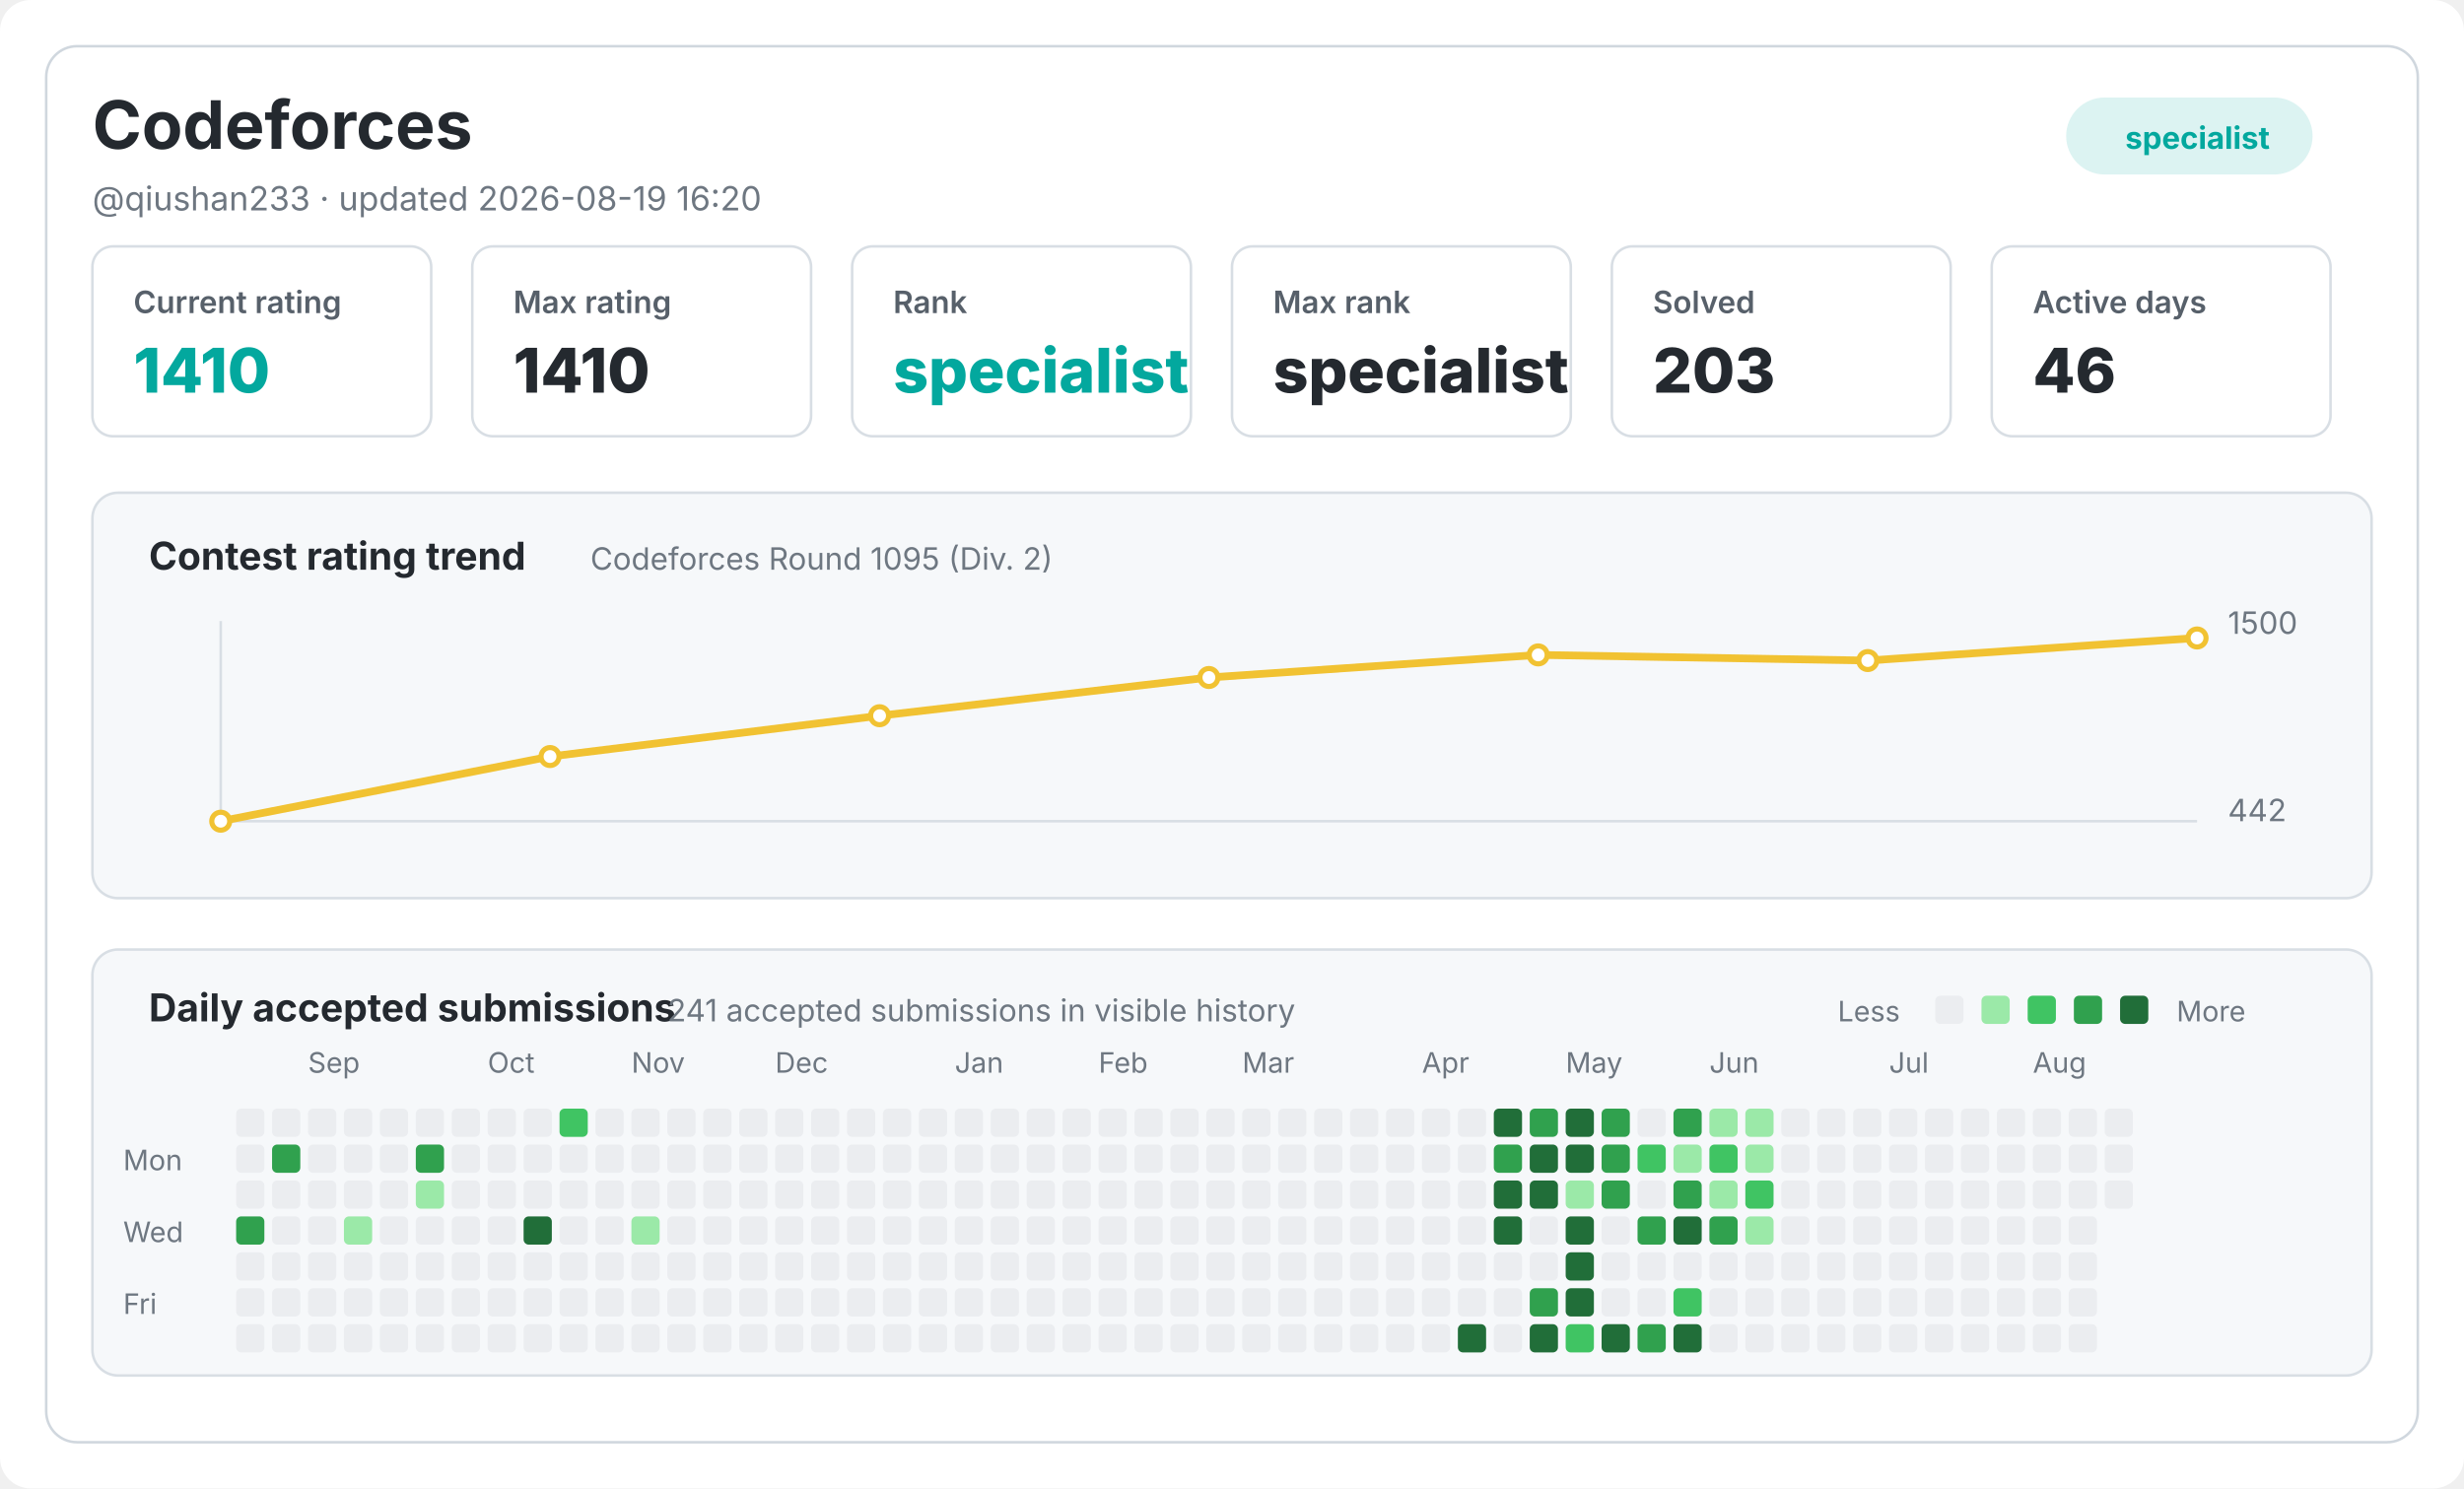
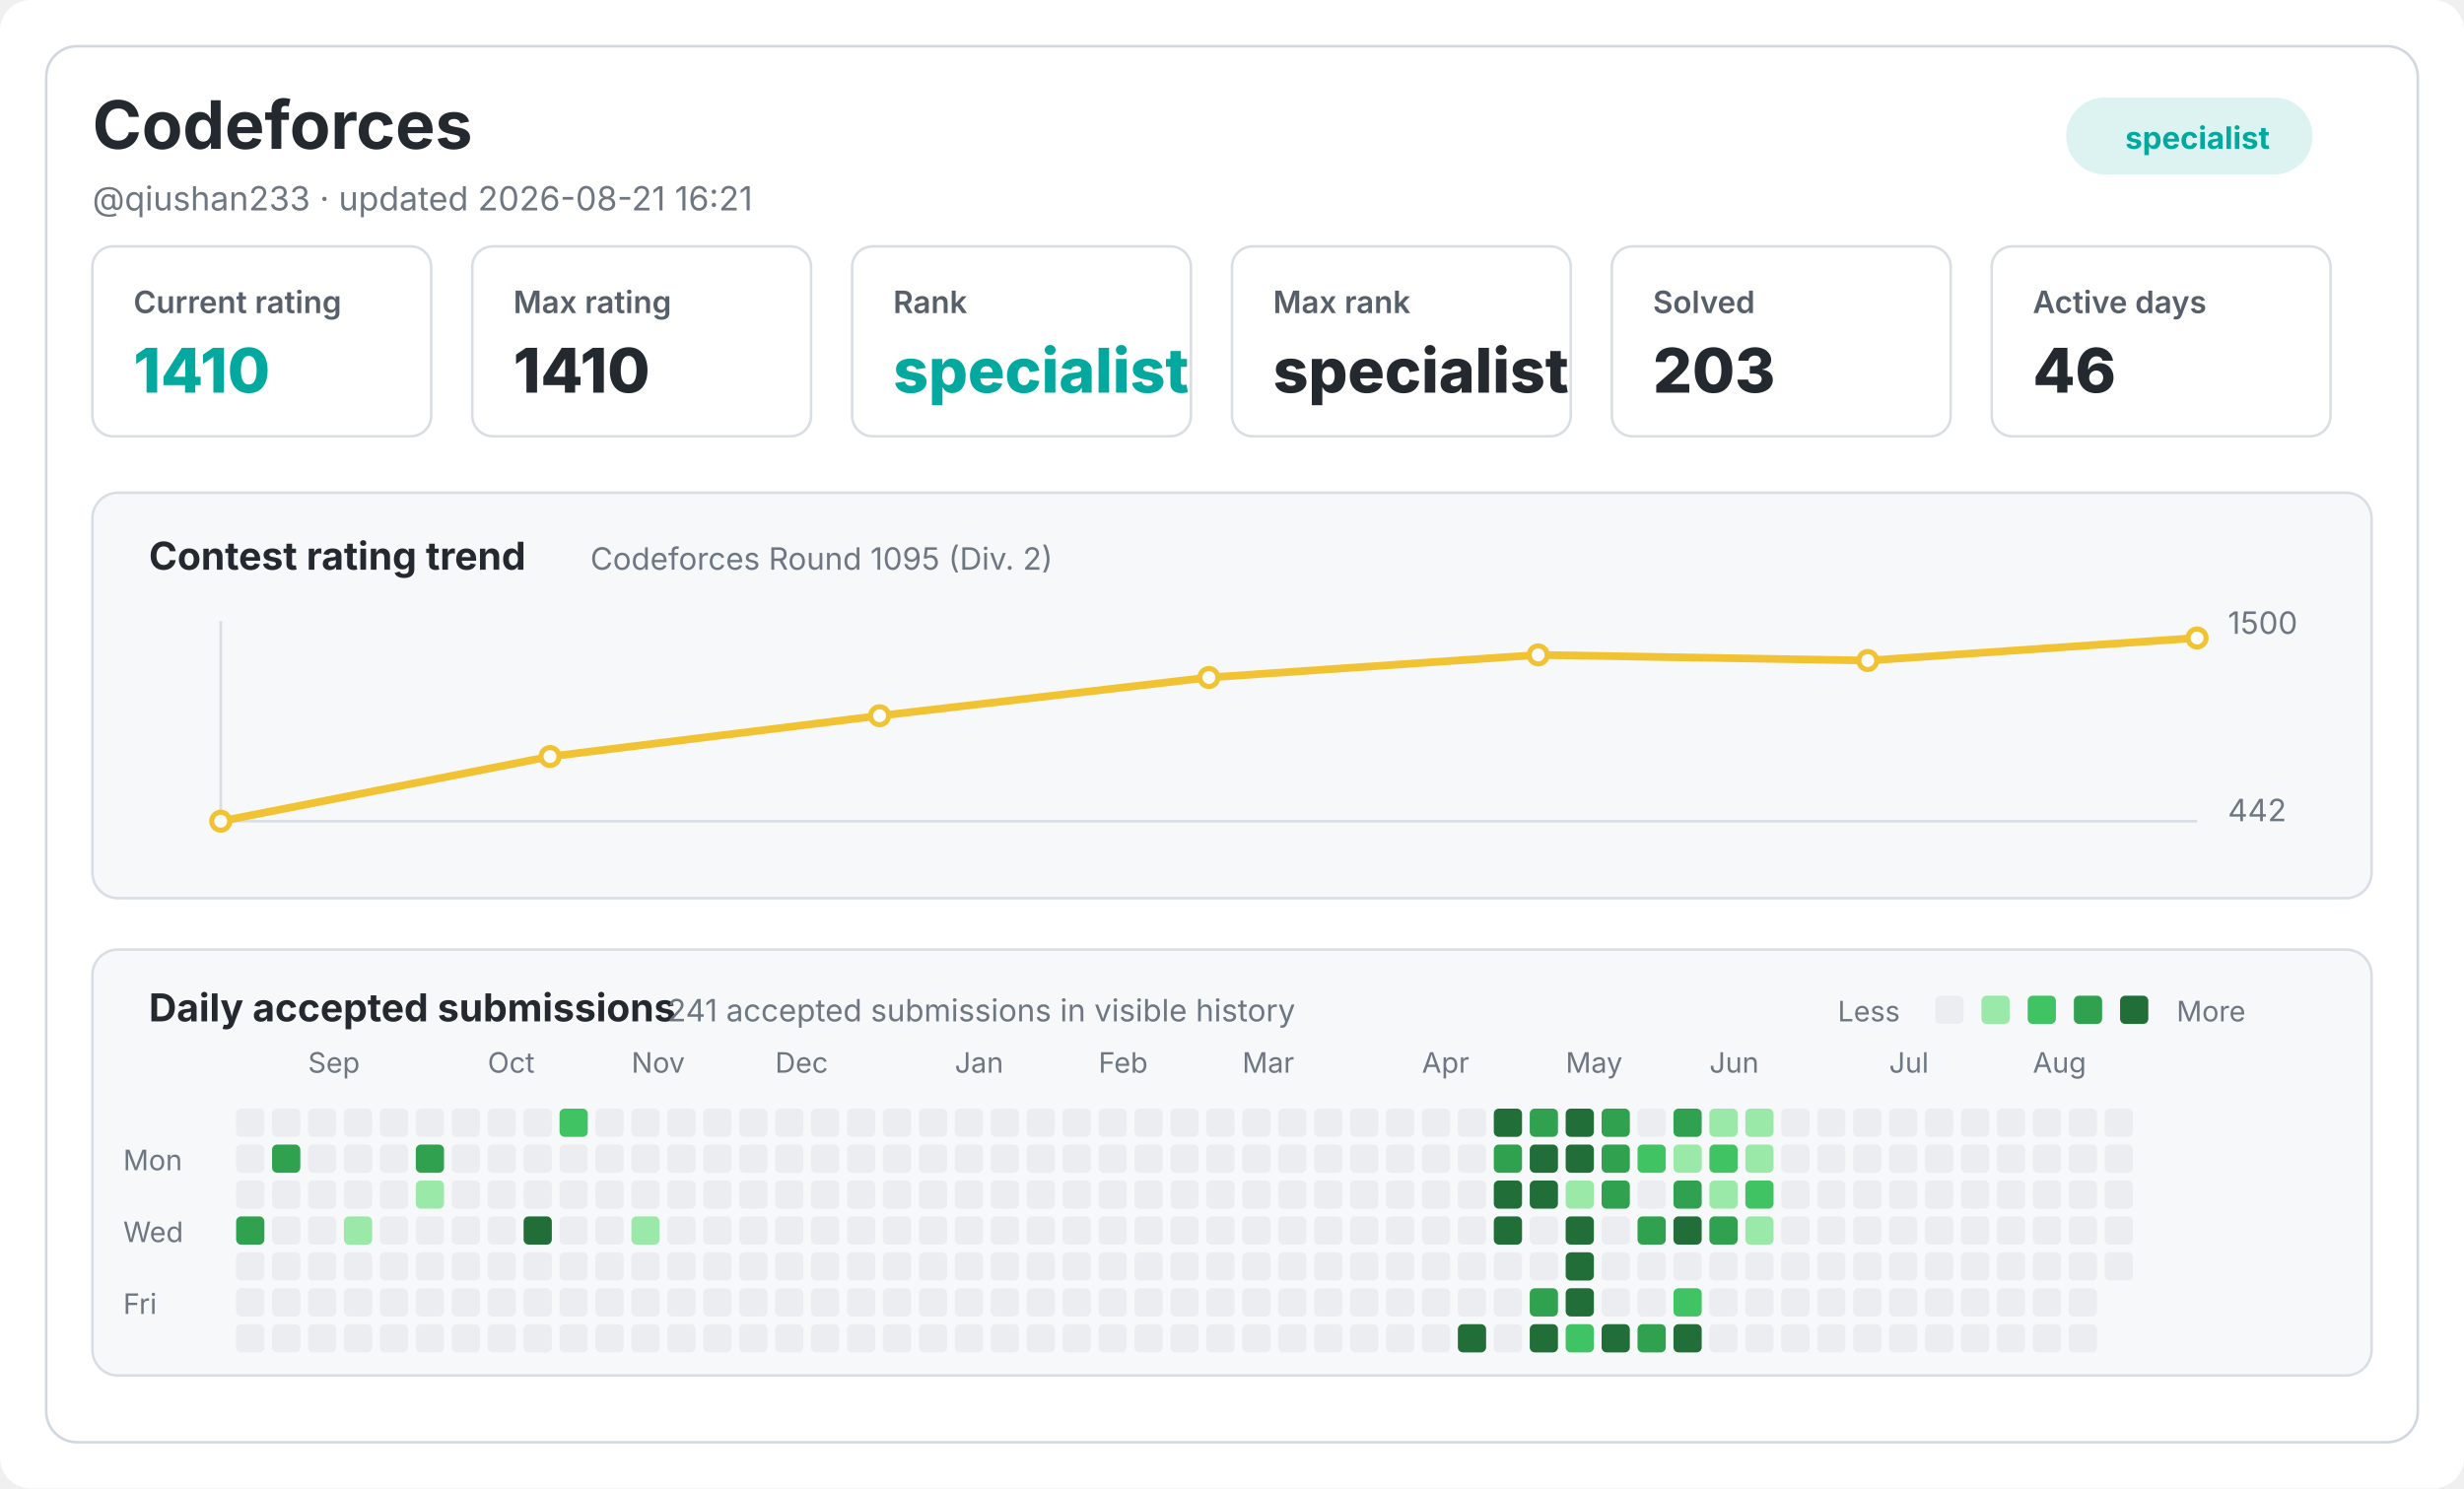
<svg xmlns="http://www.w3.org/2000/svg" width="960" height="580" viewBox="0 0 960 580" role="img" aria-label="Codeforces statistics for qiushan233">
  <style>
  .bg { fill: #ffffff; }
  .shell { fill: #ffffff; stroke: #d0d7de; }
  .soft { fill: #f6f8fa; stroke: #d8dee4; }
  .metric-card { fill: #ffffff; stroke: #d8dee4; }
  .title { font: 700 26px -apple-system,BlinkMacSystemFont,"Segoe UI",sans-serif; fill: #24292f; }
  .subtitle { font: 13px -apple-system,BlinkMacSystemFont,"Segoe UI",sans-serif; fill: #6e7781; }
  .section-title { font: 700 15px -apple-system,BlinkMacSystemFont,"Segoe UI",sans-serif; fill: #24292f; }
  .metric-label { font: 600 12px -apple-system,BlinkMacSystemFont,"Segoe UI",sans-serif; fill: #57606a; }
  .metric-value { font: 800 24px -apple-system,BlinkMacSystemFont,"Segoe UI",sans-serif; fill: #24292f; }
  .muted { font: 12px -apple-system,BlinkMacSystemFont,"Segoe UI",sans-serif; fill: #6e7781; }
  .small { font-size: 11px; }
  .rank { fill: #03a89e; }
  .grid { stroke: #d8dee4; stroke-width: 1; }
  .badge-bg { fill: #03a89e; opacity: 0.14; }
  .badge-text { font: 700 12px -apple-system,BlinkMacSystemFont,"Segoe UI",sans-serif; fill: #03a89e; }
  .heat-cell { cursor: default; transition: stroke 0.12s ease, stroke-width 0.12s ease; }
  .heat-cell:hover { stroke: #0969da; stroke-width: 1.5; }
</style>
  <rect class="bg" width="960" height="580" rx="12" />
  <rect class="shell" x="18" y="18" width="924" height="544" rx="12" />
  <text x="36" y="58" class="title">Codeforces</text>
-   <text x="36" y="82" class="subtitle">@qiushan233 · updated 2026-08-19 16:20</text>
+   <text x="36" y="82" class="subtitle">@qiushan233 · updated 2026-08-21 16:21</text>
  <rect x="805" y="38" width="96" height="30" rx="15" class="badge-bg" />
  <text x="828" y="58" class="badge-text">specialist</text>
  <rect x="36" y="96" width="132" height="74" rx="8" class="metric-card" />
  <text x="52" y="122" class="metric-label">Current rating</text>
  <text x="52" y="153" class="metric-value rank">1410</text>
  <rect x="184" y="96" width="132" height="74" rx="8" class="metric-card" />
  <text x="200" y="122" class="metric-label">Max rating</text>
  <text x="200" y="153" class="metric-value">1410</text>
  <rect x="332" y="96" width="132" height="74" rx="8" class="metric-card" />
  <text x="348" y="122" class="metric-label">Rank</text>
  <text x="348" y="153" class="metric-value rank">specialist</text>
  <rect x="480" y="96" width="132" height="74" rx="8" class="metric-card" />
  <text x="496" y="122" class="metric-label">Max rank</text>
  <text x="496" y="153" class="metric-value">specialist</text>
  <rect x="628" y="96" width="132" height="74" rx="8" class="metric-card" />
  <text x="644" y="122" class="metric-label">Solved</text>
  <text x="644" y="153" class="metric-value">203</text>
  <rect x="776" y="96" width="132" height="74" rx="8" class="metric-card" />
  <text x="792" y="122" class="metric-label">Active days</text>
  <text x="792" y="153" class="metric-value">46</text>
  <rect class="soft" x="36" y="192" width="888" height="158" rx="10" />
  <text x="58" y="222" class="section-title">Contest rating trend</text>
  <text x="230" y="222" class="muted">Codeforces Round 1095 (Div. 2)</text>
  <line x1="86" y1="320" x2="856" y2="320" class="grid" />
  <line x1="86" y1="242" x2="86" y2="320" class="grid" />
  <text x="868" y="247" class="muted">1500</text>
  <text x="868" y="320" class="muted">442</text>
  <polyline points="86.0,320.0 214.3,294.8 342.7,278.9 471.0,264.0 599.3,255.2 727.7,257.4 856.0,248.6" fill="none" stroke="#f1c232" stroke-width="3" stroke-linecap="round" stroke-linejoin="round" />
  <circle cx="86.0" cy="320.0" r="3.5" fill="#fff" stroke="#f1c232" stroke-width="2" />
  <circle cx="214.3" cy="294.8" r="3.5" fill="#fff" stroke="#f1c232" stroke-width="2" />
  <circle cx="342.7" cy="278.9" r="3.5" fill="#fff" stroke="#f1c232" stroke-width="2" />
  <circle cx="471.0" cy="264.0" r="3.5" fill="#fff" stroke="#f1c232" stroke-width="2" />
  <circle cx="599.3" cy="255.2" r="3.5" fill="#fff" stroke="#f1c232" stroke-width="2" />
  <circle cx="727.7" cy="257.4" r="3.5" fill="#fff" stroke="#f1c232" stroke-width="2" />
  <circle cx="856.0" cy="248.6" r="3.5" fill="#fff" stroke="#f1c232" stroke-width="2" />
  <rect class="soft" x="36" y="370" width="888" height="166" rx="10" />
  <text x="58" y="398" class="section-title">Daily accepted submissions</text>
  <text x="260" y="398" class="muted">241 accepted submissions in visible history</text>
  <text x="120" y="418" class="muted small">Sep</text>
  <text x="190" y="418" class="muted small">Oct</text>
  <text x="246" y="418" class="muted small">Nov</text>
  <text x="302" y="418" class="muted small">Dec</text>
  <text x="372" y="418" class="muted small">Jan</text>
  <text x="428" y="418" class="muted small">Feb</text>
  <text x="484" y="418" class="muted small">Mar</text>
  <text x="554" y="418" class="muted small">Apr</text>
  <text x="610" y="418" class="muted small">May</text>
  <text x="666" y="418" class="muted small">Jun</text>
  <text x="736" y="418" class="muted small">Jul</text>
  <text x="792" y="418" class="muted small">Aug</text>
  <text x="48" y="456" class="muted small">Mon</text>
  <text x="48" y="484" class="muted small">Wed</text>
  <text x="48" y="512" class="muted small">Fri</text>
  <rect class="heat-cell" x="92" y="432" width="11" height="11" rx="2" fill="#ebedf0" />
  <rect class="heat-cell" x="92" y="446" width="11" height="11" rx="2" fill="#ebedf0" />
  <rect class="heat-cell" x="92" y="460" width="11" height="11" rx="2" fill="#ebedf0" />
  <rect class="heat-cell" x="92" y="474" width="11" height="11" rx="2" fill="#30a14e" />
  <rect class="heat-cell" x="92" y="488" width="11" height="11" rx="2" fill="#ebedf0" />
  <rect class="heat-cell" x="92" y="502" width="11" height="11" rx="2" fill="#ebedf0" />
  <rect class="heat-cell" x="92" y="516" width="11" height="11" rx="2" fill="#ebedf0" />
  <rect class="heat-cell" x="106" y="432" width="11" height="11" rx="2" fill="#ebedf0" />
  <rect class="heat-cell" x="106" y="446" width="11" height="11" rx="2" fill="#30a14e" />
  <rect class="heat-cell" x="106" y="460" width="11" height="11" rx="2" fill="#ebedf0" />
  <rect class="heat-cell" x="106" y="474" width="11" height="11" rx="2" fill="#ebedf0" />
  <rect class="heat-cell" x="106" y="488" width="11" height="11" rx="2" fill="#ebedf0" />
  <rect class="heat-cell" x="106" y="502" width="11" height="11" rx="2" fill="#ebedf0" />
  <rect class="heat-cell" x="106" y="516" width="11" height="11" rx="2" fill="#ebedf0" />
  <rect class="heat-cell" x="120" y="432" width="11" height="11" rx="2" fill="#ebedf0" />
  <rect class="heat-cell" x="120" y="446" width="11" height="11" rx="2" fill="#ebedf0" />
  <rect class="heat-cell" x="120" y="460" width="11" height="11" rx="2" fill="#ebedf0" />
  <rect class="heat-cell" x="120" y="474" width="11" height="11" rx="2" fill="#ebedf0" />
  <rect class="heat-cell" x="120" y="488" width="11" height="11" rx="2" fill="#ebedf0" />
  <rect class="heat-cell" x="120" y="502" width="11" height="11" rx="2" fill="#ebedf0" />
  <rect class="heat-cell" x="120" y="516" width="11" height="11" rx="2" fill="#ebedf0" />
  <rect class="heat-cell" x="134" y="432" width="11" height="11" rx="2" fill="#ebedf0" />
  <rect class="heat-cell" x="134" y="446" width="11" height="11" rx="2" fill="#ebedf0" />
  <rect class="heat-cell" x="134" y="460" width="11" height="11" rx="2" fill="#ebedf0" />
  <rect class="heat-cell" x="134" y="474" width="11" height="11" rx="2" fill="#9be9a8" />
  <rect class="heat-cell" x="134" y="488" width="11" height="11" rx="2" fill="#ebedf0" />
  <rect class="heat-cell" x="134" y="502" width="11" height="11" rx="2" fill="#ebedf0" />
  <rect class="heat-cell" x="134" y="516" width="11" height="11" rx="2" fill="#ebedf0" />
  <rect class="heat-cell" x="148" y="432" width="11" height="11" rx="2" fill="#ebedf0" />
  <rect class="heat-cell" x="148" y="446" width="11" height="11" rx="2" fill="#ebedf0" />
  <rect class="heat-cell" x="148" y="460" width="11" height="11" rx="2" fill="#ebedf0" />
  <rect class="heat-cell" x="148" y="474" width="11" height="11" rx="2" fill="#ebedf0" />
  <rect class="heat-cell" x="148" y="488" width="11" height="11" rx="2" fill="#ebedf0" />
  <rect class="heat-cell" x="148" y="502" width="11" height="11" rx="2" fill="#ebedf0" />
  <rect class="heat-cell" x="148" y="516" width="11" height="11" rx="2" fill="#ebedf0" />
  <rect class="heat-cell" x="162" y="432" width="11" height="11" rx="2" fill="#ebedf0" />
  <rect class="heat-cell" x="162" y="446" width="11" height="11" rx="2" fill="#30a14e" />
  <rect class="heat-cell" x="162" y="460" width="11" height="11" rx="2" fill="#9be9a8" />
  <rect class="heat-cell" x="162" y="474" width="11" height="11" rx="2" fill="#ebedf0" />
  <rect class="heat-cell" x="162" y="488" width="11" height="11" rx="2" fill="#ebedf0" />
  <rect class="heat-cell" x="162" y="502" width="11" height="11" rx="2" fill="#ebedf0" />
  <rect class="heat-cell" x="162" y="516" width="11" height="11" rx="2" fill="#ebedf0" />
  <rect class="heat-cell" x="176" y="432" width="11" height="11" rx="2" fill="#ebedf0" />
  <rect class="heat-cell" x="176" y="446" width="11" height="11" rx="2" fill="#ebedf0" />
  <rect class="heat-cell" x="176" y="460" width="11" height="11" rx="2" fill="#ebedf0" />
  <rect class="heat-cell" x="176" y="474" width="11" height="11" rx="2" fill="#ebedf0" />
  <rect class="heat-cell" x="176" y="488" width="11" height="11" rx="2" fill="#ebedf0" />
  <rect class="heat-cell" x="176" y="502" width="11" height="11" rx="2" fill="#ebedf0" />
  <rect class="heat-cell" x="176" y="516" width="11" height="11" rx="2" fill="#ebedf0" />
  <rect class="heat-cell" x="190" y="432" width="11" height="11" rx="2" fill="#ebedf0" />
  <rect class="heat-cell" x="190" y="446" width="11" height="11" rx="2" fill="#ebedf0" />
  <rect class="heat-cell" x="190" y="460" width="11" height="11" rx="2" fill="#ebedf0" />
  <rect class="heat-cell" x="190" y="474" width="11" height="11" rx="2" fill="#ebedf0" />
  <rect class="heat-cell" x="190" y="488" width="11" height="11" rx="2" fill="#ebedf0" />
  <rect class="heat-cell" x="190" y="502" width="11" height="11" rx="2" fill="#ebedf0" />
  <rect class="heat-cell" x="190" y="516" width="11" height="11" rx="2" fill="#ebedf0" />
  <rect class="heat-cell" x="204" y="432" width="11" height="11" rx="2" fill="#ebedf0" />
  <rect class="heat-cell" x="204" y="446" width="11" height="11" rx="2" fill="#ebedf0" />
  <rect class="heat-cell" x="204" y="460" width="11" height="11" rx="2" fill="#ebedf0" />
  <rect class="heat-cell" x="204" y="474" width="11" height="11" rx="2" fill="#216e39" />
  <rect class="heat-cell" x="204" y="488" width="11" height="11" rx="2" fill="#ebedf0" />
  <rect class="heat-cell" x="204" y="502" width="11" height="11" rx="2" fill="#ebedf0" />
  <rect class="heat-cell" x="204" y="516" width="11" height="11" rx="2" fill="#ebedf0" />
  <rect class="heat-cell" x="218" y="432" width="11" height="11" rx="2" fill="#40c463" />
  <rect class="heat-cell" x="218" y="446" width="11" height="11" rx="2" fill="#ebedf0" />
  <rect class="heat-cell" x="218" y="460" width="11" height="11" rx="2" fill="#ebedf0" />
  <rect class="heat-cell" x="218" y="474" width="11" height="11" rx="2" fill="#ebedf0" />
  <rect class="heat-cell" x="218" y="488" width="11" height="11" rx="2" fill="#ebedf0" />
  <rect class="heat-cell" x="218" y="502" width="11" height="11" rx="2" fill="#ebedf0" />
  <rect class="heat-cell" x="218" y="516" width="11" height="11" rx="2" fill="#ebedf0" />
  <rect class="heat-cell" x="232" y="432" width="11" height="11" rx="2" fill="#ebedf0" />
  <rect class="heat-cell" x="232" y="446" width="11" height="11" rx="2" fill="#ebedf0" />
  <rect class="heat-cell" x="232" y="460" width="11" height="11" rx="2" fill="#ebedf0" />
  <rect class="heat-cell" x="232" y="474" width="11" height="11" rx="2" fill="#ebedf0" />
  <rect class="heat-cell" x="232" y="488" width="11" height="11" rx="2" fill="#ebedf0" />
  <rect class="heat-cell" x="232" y="502" width="11" height="11" rx="2" fill="#ebedf0" />
  <rect class="heat-cell" x="232" y="516" width="11" height="11" rx="2" fill="#ebedf0" />
  <rect class="heat-cell" x="246" y="432" width="11" height="11" rx="2" fill="#ebedf0" />
  <rect class="heat-cell" x="246" y="446" width="11" height="11" rx="2" fill="#ebedf0" />
  <rect class="heat-cell" x="246" y="460" width="11" height="11" rx="2" fill="#ebedf0" />
  <rect class="heat-cell" x="246" y="474" width="11" height="11" rx="2" fill="#9be9a8" />
  <rect class="heat-cell" x="246" y="488" width="11" height="11" rx="2" fill="#ebedf0" />
  <rect class="heat-cell" x="246" y="502" width="11" height="11" rx="2" fill="#ebedf0" />
  <rect class="heat-cell" x="246" y="516" width="11" height="11" rx="2" fill="#ebedf0" />
  <rect class="heat-cell" x="260" y="432" width="11" height="11" rx="2" fill="#ebedf0" />
  <rect class="heat-cell" x="260" y="446" width="11" height="11" rx="2" fill="#ebedf0" />
  <rect class="heat-cell" x="260" y="460" width="11" height="11" rx="2" fill="#ebedf0" />
  <rect class="heat-cell" x="260" y="474" width="11" height="11" rx="2" fill="#ebedf0" />
  <rect class="heat-cell" x="260" y="488" width="11" height="11" rx="2" fill="#ebedf0" />
  <rect class="heat-cell" x="260" y="502" width="11" height="11" rx="2" fill="#ebedf0" />
  <rect class="heat-cell" x="260" y="516" width="11" height="11" rx="2" fill="#ebedf0" />
  <rect class="heat-cell" x="274" y="432" width="11" height="11" rx="2" fill="#ebedf0" />
  <rect class="heat-cell" x="274" y="446" width="11" height="11" rx="2" fill="#ebedf0" />
  <rect class="heat-cell" x="274" y="460" width="11" height="11" rx="2" fill="#ebedf0" />
  <rect class="heat-cell" x="274" y="474" width="11" height="11" rx="2" fill="#ebedf0" />
  <rect class="heat-cell" x="274" y="488" width="11" height="11" rx="2" fill="#ebedf0" />
  <rect class="heat-cell" x="274" y="502" width="11" height="11" rx="2" fill="#ebedf0" />
  <rect class="heat-cell" x="274" y="516" width="11" height="11" rx="2" fill="#ebedf0" />
  <rect class="heat-cell" x="288" y="432" width="11" height="11" rx="2" fill="#ebedf0" />
  <rect class="heat-cell" x="288" y="446" width="11" height="11" rx="2" fill="#ebedf0" />
  <rect class="heat-cell" x="288" y="460" width="11" height="11" rx="2" fill="#ebedf0" />
  <rect class="heat-cell" x="288" y="474" width="11" height="11" rx="2" fill="#ebedf0" />
  <rect class="heat-cell" x="288" y="488" width="11" height="11" rx="2" fill="#ebedf0" />
  <rect class="heat-cell" x="288" y="502" width="11" height="11" rx="2" fill="#ebedf0" />
  <rect class="heat-cell" x="288" y="516" width="11" height="11" rx="2" fill="#ebedf0" />
  <rect class="heat-cell" x="302" y="432" width="11" height="11" rx="2" fill="#ebedf0" />
  <rect class="heat-cell" x="302" y="446" width="11" height="11" rx="2" fill="#ebedf0" />
  <rect class="heat-cell" x="302" y="460" width="11" height="11" rx="2" fill="#ebedf0" />
  <rect class="heat-cell" x="302" y="474" width="11" height="11" rx="2" fill="#ebedf0" />
  <rect class="heat-cell" x="302" y="488" width="11" height="11" rx="2" fill="#ebedf0" />
  <rect class="heat-cell" x="302" y="502" width="11" height="11" rx="2" fill="#ebedf0" />
  <rect class="heat-cell" x="302" y="516" width="11" height="11" rx="2" fill="#ebedf0" />
  <rect class="heat-cell" x="316" y="432" width="11" height="11" rx="2" fill="#ebedf0" />
  <rect class="heat-cell" x="316" y="446" width="11" height="11" rx="2" fill="#ebedf0" />
  <rect class="heat-cell" x="316" y="460" width="11" height="11" rx="2" fill="#ebedf0" />
  <rect class="heat-cell" x="316" y="474" width="11" height="11" rx="2" fill="#ebedf0" />
  <rect class="heat-cell" x="316" y="488" width="11" height="11" rx="2" fill="#ebedf0" />
  <rect class="heat-cell" x="316" y="502" width="11" height="11" rx="2" fill="#ebedf0" />
  <rect class="heat-cell" x="316" y="516" width="11" height="11" rx="2" fill="#ebedf0" />
  <rect class="heat-cell" x="330" y="432" width="11" height="11" rx="2" fill="#ebedf0" />
  <rect class="heat-cell" x="330" y="446" width="11" height="11" rx="2" fill="#ebedf0" />
  <rect class="heat-cell" x="330" y="460" width="11" height="11" rx="2" fill="#ebedf0" />
  <rect class="heat-cell" x="330" y="474" width="11" height="11" rx="2" fill="#ebedf0" />
  <rect class="heat-cell" x="330" y="488" width="11" height="11" rx="2" fill="#ebedf0" />
  <rect class="heat-cell" x="330" y="502" width="11" height="11" rx="2" fill="#ebedf0" />
  <rect class="heat-cell" x="330" y="516" width="11" height="11" rx="2" fill="#ebedf0" />
  <rect class="heat-cell" x="344" y="432" width="11" height="11" rx="2" fill="#ebedf0" />
  <rect class="heat-cell" x="344" y="446" width="11" height="11" rx="2" fill="#ebedf0" />
  <rect class="heat-cell" x="344" y="460" width="11" height="11" rx="2" fill="#ebedf0" />
  <rect class="heat-cell" x="344" y="474" width="11" height="11" rx="2" fill="#ebedf0" />
  <rect class="heat-cell" x="344" y="488" width="11" height="11" rx="2" fill="#ebedf0" />
  <rect class="heat-cell" x="344" y="502" width="11" height="11" rx="2" fill="#ebedf0" />
  <rect class="heat-cell" x="344" y="516" width="11" height="11" rx="2" fill="#ebedf0" />
  <rect class="heat-cell" x="358" y="432" width="11" height="11" rx="2" fill="#ebedf0" />
  <rect class="heat-cell" x="358" y="446" width="11" height="11" rx="2" fill="#ebedf0" />
  <rect class="heat-cell" x="358" y="460" width="11" height="11" rx="2" fill="#ebedf0" />
  <rect class="heat-cell" x="358" y="474" width="11" height="11" rx="2" fill="#ebedf0" />
  <rect class="heat-cell" x="358" y="488" width="11" height="11" rx="2" fill="#ebedf0" />
  <rect class="heat-cell" x="358" y="502" width="11" height="11" rx="2" fill="#ebedf0" />
  <rect class="heat-cell" x="358" y="516" width="11" height="11" rx="2" fill="#ebedf0" />
  <rect class="heat-cell" x="372" y="432" width="11" height="11" rx="2" fill="#ebedf0" />
  <rect class="heat-cell" x="372" y="446" width="11" height="11" rx="2" fill="#ebedf0" />
  <rect class="heat-cell" x="372" y="460" width="11" height="11" rx="2" fill="#ebedf0" />
  <rect class="heat-cell" x="372" y="474" width="11" height="11" rx="2" fill="#ebedf0" />
  <rect class="heat-cell" x="372" y="488" width="11" height="11" rx="2" fill="#ebedf0" />
  <rect class="heat-cell" x="372" y="502" width="11" height="11" rx="2" fill="#ebedf0" />
  <rect class="heat-cell" x="372" y="516" width="11" height="11" rx="2" fill="#ebedf0" />
  <rect class="heat-cell" x="386" y="432" width="11" height="11" rx="2" fill="#ebedf0" />
  <rect class="heat-cell" x="386" y="446" width="11" height="11" rx="2" fill="#ebedf0" />
  <rect class="heat-cell" x="386" y="460" width="11" height="11" rx="2" fill="#ebedf0" />
  <rect class="heat-cell" x="386" y="474" width="11" height="11" rx="2" fill="#ebedf0" />
  <rect class="heat-cell" x="386" y="488" width="11" height="11" rx="2" fill="#ebedf0" />
  <rect class="heat-cell" x="386" y="502" width="11" height="11" rx="2" fill="#ebedf0" />
  <rect class="heat-cell" x="386" y="516" width="11" height="11" rx="2" fill="#ebedf0" />
  <rect class="heat-cell" x="400" y="432" width="11" height="11" rx="2" fill="#ebedf0" />
  <rect class="heat-cell" x="400" y="446" width="11" height="11" rx="2" fill="#ebedf0" />
  <rect class="heat-cell" x="400" y="460" width="11" height="11" rx="2" fill="#ebedf0" />
  <rect class="heat-cell" x="400" y="474" width="11" height="11" rx="2" fill="#ebedf0" />
  <rect class="heat-cell" x="400" y="488" width="11" height="11" rx="2" fill="#ebedf0" />
  <rect class="heat-cell" x="400" y="502" width="11" height="11" rx="2" fill="#ebedf0" />
  <rect class="heat-cell" x="400" y="516" width="11" height="11" rx="2" fill="#ebedf0" />
  <rect class="heat-cell" x="414" y="432" width="11" height="11" rx="2" fill="#ebedf0" />
  <rect class="heat-cell" x="414" y="446" width="11" height="11" rx="2" fill="#ebedf0" />
  <rect class="heat-cell" x="414" y="460" width="11" height="11" rx="2" fill="#ebedf0" />
  <rect class="heat-cell" x="414" y="474" width="11" height="11" rx="2" fill="#ebedf0" />
  <rect class="heat-cell" x="414" y="488" width="11" height="11" rx="2" fill="#ebedf0" />
  <rect class="heat-cell" x="414" y="502" width="11" height="11" rx="2" fill="#ebedf0" />
  <rect class="heat-cell" x="414" y="516" width="11" height="11" rx="2" fill="#ebedf0" />
  <rect class="heat-cell" x="428" y="432" width="11" height="11" rx="2" fill="#ebedf0" />
  <rect class="heat-cell" x="428" y="446" width="11" height="11" rx="2" fill="#ebedf0" />
  <rect class="heat-cell" x="428" y="460" width="11" height="11" rx="2" fill="#ebedf0" />
  <rect class="heat-cell" x="428" y="474" width="11" height="11" rx="2" fill="#ebedf0" />
  <rect class="heat-cell" x="428" y="488" width="11" height="11" rx="2" fill="#ebedf0" />
  <rect class="heat-cell" x="428" y="502" width="11" height="11" rx="2" fill="#ebedf0" />
  <rect class="heat-cell" x="428" y="516" width="11" height="11" rx="2" fill="#ebedf0" />
  <rect class="heat-cell" x="442" y="432" width="11" height="11" rx="2" fill="#ebedf0" />
  <rect class="heat-cell" x="442" y="446" width="11" height="11" rx="2" fill="#ebedf0" />
  <rect class="heat-cell" x="442" y="460" width="11" height="11" rx="2" fill="#ebedf0" />
  <rect class="heat-cell" x="442" y="474" width="11" height="11" rx="2" fill="#ebedf0" />
  <rect class="heat-cell" x="442" y="488" width="11" height="11" rx="2" fill="#ebedf0" />
  <rect class="heat-cell" x="442" y="502" width="11" height="11" rx="2" fill="#ebedf0" />
  <rect class="heat-cell" x="442" y="516" width="11" height="11" rx="2" fill="#ebedf0" />
  <rect class="heat-cell" x="456" y="432" width="11" height="11" rx="2" fill="#ebedf0" />
  <rect class="heat-cell" x="456" y="446" width="11" height="11" rx="2" fill="#ebedf0" />
  <rect class="heat-cell" x="456" y="460" width="11" height="11" rx="2" fill="#ebedf0" />
  <rect class="heat-cell" x="456" y="474" width="11" height="11" rx="2" fill="#ebedf0" />
  <rect class="heat-cell" x="456" y="488" width="11" height="11" rx="2" fill="#ebedf0" />
  <rect class="heat-cell" x="456" y="502" width="11" height="11" rx="2" fill="#ebedf0" />
  <rect class="heat-cell" x="456" y="516" width="11" height="11" rx="2" fill="#ebedf0" />
  <rect class="heat-cell" x="470" y="432" width="11" height="11" rx="2" fill="#ebedf0" />
  <rect class="heat-cell" x="470" y="446" width="11" height="11" rx="2" fill="#ebedf0" />
  <rect class="heat-cell" x="470" y="460" width="11" height="11" rx="2" fill="#ebedf0" />
  <rect class="heat-cell" x="470" y="474" width="11" height="11" rx="2" fill="#ebedf0" />
  <rect class="heat-cell" x="470" y="488" width="11" height="11" rx="2" fill="#ebedf0" />
  <rect class="heat-cell" x="470" y="502" width="11" height="11" rx="2" fill="#ebedf0" />
  <rect class="heat-cell" x="470" y="516" width="11" height="11" rx="2" fill="#ebedf0" />
  <rect class="heat-cell" x="484" y="432" width="11" height="11" rx="2" fill="#ebedf0" />
  <rect class="heat-cell" x="484" y="446" width="11" height="11" rx="2" fill="#ebedf0" />
  <rect class="heat-cell" x="484" y="460" width="11" height="11" rx="2" fill="#ebedf0" />
  <rect class="heat-cell" x="484" y="474" width="11" height="11" rx="2" fill="#ebedf0" />
  <rect class="heat-cell" x="484" y="488" width="11" height="11" rx="2" fill="#ebedf0" />
  <rect class="heat-cell" x="484" y="502" width="11" height="11" rx="2" fill="#ebedf0" />
  <rect class="heat-cell" x="484" y="516" width="11" height="11" rx="2" fill="#ebedf0" />
  <rect class="heat-cell" x="498" y="432" width="11" height="11" rx="2" fill="#ebedf0" />
  <rect class="heat-cell" x="498" y="446" width="11" height="11" rx="2" fill="#ebedf0" />
  <rect class="heat-cell" x="498" y="460" width="11" height="11" rx="2" fill="#ebedf0" />
  <rect class="heat-cell" x="498" y="474" width="11" height="11" rx="2" fill="#ebedf0" />
  <rect class="heat-cell" x="498" y="488" width="11" height="11" rx="2" fill="#ebedf0" />
  <rect class="heat-cell" x="498" y="502" width="11" height="11" rx="2" fill="#ebedf0" />
  <rect class="heat-cell" x="498" y="516" width="11" height="11" rx="2" fill="#ebedf0" />
  <rect class="heat-cell" x="512" y="432" width="11" height="11" rx="2" fill="#ebedf0" />
  <rect class="heat-cell" x="512" y="446" width="11" height="11" rx="2" fill="#ebedf0" />
  <rect class="heat-cell" x="512" y="460" width="11" height="11" rx="2" fill="#ebedf0" />
  <rect class="heat-cell" x="512" y="474" width="11" height="11" rx="2" fill="#ebedf0" />
  <rect class="heat-cell" x="512" y="488" width="11" height="11" rx="2" fill="#ebedf0" />
  <rect class="heat-cell" x="512" y="502" width="11" height="11" rx="2" fill="#ebedf0" />
  <rect class="heat-cell" x="512" y="516" width="11" height="11" rx="2" fill="#ebedf0" />
  <rect class="heat-cell" x="526" y="432" width="11" height="11" rx="2" fill="#ebedf0" />
  <rect class="heat-cell" x="526" y="446" width="11" height="11" rx="2" fill="#ebedf0" />
  <rect class="heat-cell" x="526" y="460" width="11" height="11" rx="2" fill="#ebedf0" />
  <rect class="heat-cell" x="526" y="474" width="11" height="11" rx="2" fill="#ebedf0" />
  <rect class="heat-cell" x="526" y="488" width="11" height="11" rx="2" fill="#ebedf0" />
  <rect class="heat-cell" x="526" y="502" width="11" height="11" rx="2" fill="#ebedf0" />
  <rect class="heat-cell" x="526" y="516" width="11" height="11" rx="2" fill="#ebedf0" />
  <rect class="heat-cell" x="540" y="432" width="11" height="11" rx="2" fill="#ebedf0" />
  <rect class="heat-cell" x="540" y="446" width="11" height="11" rx="2" fill="#ebedf0" />
  <rect class="heat-cell" x="540" y="460" width="11" height="11" rx="2" fill="#ebedf0" />
  <rect class="heat-cell" x="540" y="474" width="11" height="11" rx="2" fill="#ebedf0" />
  <rect class="heat-cell" x="540" y="488" width="11" height="11" rx="2" fill="#ebedf0" />
  <rect class="heat-cell" x="540" y="502" width="11" height="11" rx="2" fill="#ebedf0" />
  <rect class="heat-cell" x="540" y="516" width="11" height="11" rx="2" fill="#ebedf0" />
  <rect class="heat-cell" x="554" y="432" width="11" height="11" rx="2" fill="#ebedf0" />
  <rect class="heat-cell" x="554" y="446" width="11" height="11" rx="2" fill="#ebedf0" />
  <rect class="heat-cell" x="554" y="460" width="11" height="11" rx="2" fill="#ebedf0" />
  <rect class="heat-cell" x="554" y="474" width="11" height="11" rx="2" fill="#ebedf0" />
  <rect class="heat-cell" x="554" y="488" width="11" height="11" rx="2" fill="#ebedf0" />
  <rect class="heat-cell" x="554" y="502" width="11" height="11" rx="2" fill="#ebedf0" />
  <rect class="heat-cell" x="554" y="516" width="11" height="11" rx="2" fill="#ebedf0" />
  <rect class="heat-cell" x="568" y="432" width="11" height="11" rx="2" fill="#ebedf0" />
  <rect class="heat-cell" x="568" y="446" width="11" height="11" rx="2" fill="#ebedf0" />
  <rect class="heat-cell" x="568" y="460" width="11" height="11" rx="2" fill="#ebedf0" />
  <rect class="heat-cell" x="568" y="474" width="11" height="11" rx="2" fill="#ebedf0" />
  <rect class="heat-cell" x="568" y="488" width="11" height="11" rx="2" fill="#ebedf0" />
  <rect class="heat-cell" x="568" y="502" width="11" height="11" rx="2" fill="#ebedf0" />
  <rect class="heat-cell" x="568" y="516" width="11" height="11" rx="2" fill="#216e39" />
  <rect class="heat-cell" x="582" y="432" width="11" height="11" rx="2" fill="#216e39" />
  <rect class="heat-cell" x="582" y="446" width="11" height="11" rx="2" fill="#30a14e" />
  <rect class="heat-cell" x="582" y="460" width="11" height="11" rx="2" fill="#216e39" />
  <rect class="heat-cell" x="582" y="474" width="11" height="11" rx="2" fill="#216e39" />
  <rect class="heat-cell" x="582" y="488" width="11" height="11" rx="2" fill="#ebedf0" />
  <rect class="heat-cell" x="582" y="502" width="11" height="11" rx="2" fill="#ebedf0" />
  <rect class="heat-cell" x="582" y="516" width="11" height="11" rx="2" fill="#ebedf0" />
  <rect class="heat-cell" x="596" y="432" width="11" height="11" rx="2" fill="#30a14e" />
  <rect class="heat-cell" x="596" y="446" width="11" height="11" rx="2" fill="#216e39" />
  <rect class="heat-cell" x="596" y="460" width="11" height="11" rx="2" fill="#216e39" />
  <rect class="heat-cell" x="596" y="474" width="11" height="11" rx="2" fill="#ebedf0" />
  <rect class="heat-cell" x="596" y="488" width="11" height="11" rx="2" fill="#ebedf0" />
  <rect class="heat-cell" x="596" y="502" width="11" height="11" rx="2" fill="#30a14e" />
  <rect class="heat-cell" x="596" y="516" width="11" height="11" rx="2" fill="#216e39" />
  <rect class="heat-cell" x="610" y="432" width="11" height="11" rx="2" fill="#216e39" />
  <rect class="heat-cell" x="610" y="446" width="11" height="11" rx="2" fill="#216e39" />
  <rect class="heat-cell" x="610" y="460" width="11" height="11" rx="2" fill="#9be9a8" />
  <rect class="heat-cell" x="610" y="474" width="11" height="11" rx="2" fill="#216e39" />
  <rect class="heat-cell" x="610" y="488" width="11" height="11" rx="2" fill="#216e39" />
  <rect class="heat-cell" x="610" y="502" width="11" height="11" rx="2" fill="#216e39" />
  <rect class="heat-cell" x="610" y="516" width="11" height="11" rx="2" fill="#40c463" />
  <rect class="heat-cell" x="624" y="432" width="11" height="11" rx="2" fill="#30a14e" />
  <rect class="heat-cell" x="624" y="446" width="11" height="11" rx="2" fill="#30a14e" />
  <rect class="heat-cell" x="624" y="460" width="11" height="11" rx="2" fill="#30a14e" />
  <rect class="heat-cell" x="624" y="474" width="11" height="11" rx="2" fill="#ebedf0" />
  <rect class="heat-cell" x="624" y="488" width="11" height="11" rx="2" fill="#ebedf0" />
  <rect class="heat-cell" x="624" y="502" width="11" height="11" rx="2" fill="#ebedf0" />
  <rect class="heat-cell" x="624" y="516" width="11" height="11" rx="2" fill="#216e39" />
  <rect class="heat-cell" x="638" y="432" width="11" height="11" rx="2" fill="#ebedf0" />
  <rect class="heat-cell" x="638" y="446" width="11" height="11" rx="2" fill="#40c463" />
  <rect class="heat-cell" x="638" y="460" width="11" height="11" rx="2" fill="#ebedf0" />
  <rect class="heat-cell" x="638" y="474" width="11" height="11" rx="2" fill="#30a14e" />
  <rect class="heat-cell" x="638" y="488" width="11" height="11" rx="2" fill="#ebedf0" />
  <rect class="heat-cell" x="638" y="502" width="11" height="11" rx="2" fill="#ebedf0" />
  <rect class="heat-cell" x="638" y="516" width="11" height="11" rx="2" fill="#30a14e" />
  <rect class="heat-cell" x="652" y="432" width="11" height="11" rx="2" fill="#30a14e" />
  <rect class="heat-cell" x="652" y="446" width="11" height="11" rx="2" fill="#9be9a8" />
  <rect class="heat-cell" x="652" y="460" width="11" height="11" rx="2" fill="#30a14e" />
  <rect class="heat-cell" x="652" y="474" width="11" height="11" rx="2" fill="#216e39" />
  <rect class="heat-cell" x="652" y="488" width="11" height="11" rx="2" fill="#ebedf0" />
  <rect class="heat-cell" x="652" y="502" width="11" height="11" rx="2" fill="#40c463" />
  <rect class="heat-cell" x="652" y="516" width="11" height="11" rx="2" fill="#216e39" />
  <rect class="heat-cell" x="666" y="432" width="11" height="11" rx="2" fill="#9be9a8" />
  <rect class="heat-cell" x="666" y="446" width="11" height="11" rx="2" fill="#40c463" />
  <rect class="heat-cell" x="666" y="460" width="11" height="11" rx="2" fill="#9be9a8" />
  <rect class="heat-cell" x="666" y="474" width="11" height="11" rx="2" fill="#30a14e" />
  <rect class="heat-cell" x="666" y="488" width="11" height="11" rx="2" fill="#ebedf0" />
  <rect class="heat-cell" x="666" y="502" width="11" height="11" rx="2" fill="#ebedf0" />
  <rect class="heat-cell" x="666" y="516" width="11" height="11" rx="2" fill="#ebedf0" />
  <rect class="heat-cell" x="680" y="432" width="11" height="11" rx="2" fill="#9be9a8" />
  <rect class="heat-cell" x="680" y="446" width="11" height="11" rx="2" fill="#9be9a8" />
  <rect class="heat-cell" x="680" y="460" width="11" height="11" rx="2" fill="#40c463" />
  <rect class="heat-cell" x="680" y="474" width="11" height="11" rx="2" fill="#9be9a8" />
  <rect class="heat-cell" x="680" y="488" width="11" height="11" rx="2" fill="#ebedf0" />
  <rect class="heat-cell" x="680" y="502" width="11" height="11" rx="2" fill="#ebedf0" />
  <rect class="heat-cell" x="680" y="516" width="11" height="11" rx="2" fill="#ebedf0" />
  <rect class="heat-cell" x="694" y="432" width="11" height="11" rx="2" fill="#ebedf0" />
  <rect class="heat-cell" x="694" y="446" width="11" height="11" rx="2" fill="#ebedf0" />
  <rect class="heat-cell" x="694" y="460" width="11" height="11" rx="2" fill="#ebedf0" />
  <rect class="heat-cell" x="694" y="474" width="11" height="11" rx="2" fill="#ebedf0" />
  <rect class="heat-cell" x="694" y="488" width="11" height="11" rx="2" fill="#ebedf0" />
  <rect class="heat-cell" x="694" y="502" width="11" height="11" rx="2" fill="#ebedf0" />
  <rect class="heat-cell" x="694" y="516" width="11" height="11" rx="2" fill="#ebedf0" />
  <rect class="heat-cell" x="708" y="432" width="11" height="11" rx="2" fill="#ebedf0" />
  <rect class="heat-cell" x="708" y="446" width="11" height="11" rx="2" fill="#ebedf0" />
  <rect class="heat-cell" x="708" y="460" width="11" height="11" rx="2" fill="#ebedf0" />
  <rect class="heat-cell" x="708" y="474" width="11" height="11" rx="2" fill="#ebedf0" />
  <rect class="heat-cell" x="708" y="488" width="11" height="11" rx="2" fill="#ebedf0" />
  <rect class="heat-cell" x="708" y="502" width="11" height="11" rx="2" fill="#ebedf0" />
  <rect class="heat-cell" x="708" y="516" width="11" height="11" rx="2" fill="#ebedf0" />
  <rect class="heat-cell" x="722" y="432" width="11" height="11" rx="2" fill="#ebedf0" />
  <rect class="heat-cell" x="722" y="446" width="11" height="11" rx="2" fill="#ebedf0" />
  <rect class="heat-cell" x="722" y="460" width="11" height="11" rx="2" fill="#ebedf0" />
  <rect class="heat-cell" x="722" y="474" width="11" height="11" rx="2" fill="#ebedf0" />
  <rect class="heat-cell" x="722" y="488" width="11" height="11" rx="2" fill="#ebedf0" />
  <rect class="heat-cell" x="722" y="502" width="11" height="11" rx="2" fill="#ebedf0" />
  <rect class="heat-cell" x="722" y="516" width="11" height="11" rx="2" fill="#ebedf0" />
  <rect class="heat-cell" x="736" y="432" width="11" height="11" rx="2" fill="#ebedf0" />
  <rect class="heat-cell" x="736" y="446" width="11" height="11" rx="2" fill="#ebedf0" />
  <rect class="heat-cell" x="736" y="460" width="11" height="11" rx="2" fill="#ebedf0" />
  <rect class="heat-cell" x="736" y="474" width="11" height="11" rx="2" fill="#ebedf0" />
  <rect class="heat-cell" x="736" y="488" width="11" height="11" rx="2" fill="#ebedf0" />
  <rect class="heat-cell" x="736" y="502" width="11" height="11" rx="2" fill="#ebedf0" />
  <rect class="heat-cell" x="736" y="516" width="11" height="11" rx="2" fill="#ebedf0" />
  <rect class="heat-cell" x="750" y="432" width="11" height="11" rx="2" fill="#ebedf0" />
  <rect class="heat-cell" x="750" y="446" width="11" height="11" rx="2" fill="#ebedf0" />
  <rect class="heat-cell" x="750" y="460" width="11" height="11" rx="2" fill="#ebedf0" />
  <rect class="heat-cell" x="750" y="474" width="11" height="11" rx="2" fill="#ebedf0" />
  <rect class="heat-cell" x="750" y="488" width="11" height="11" rx="2" fill="#ebedf0" />
  <rect class="heat-cell" x="750" y="502" width="11" height="11" rx="2" fill="#ebedf0" />
  <rect class="heat-cell" x="750" y="516" width="11" height="11" rx="2" fill="#ebedf0" />
  <rect class="heat-cell" x="764" y="432" width="11" height="11" rx="2" fill="#ebedf0" />
  <rect class="heat-cell" x="764" y="446" width="11" height="11" rx="2" fill="#ebedf0" />
  <rect class="heat-cell" x="764" y="460" width="11" height="11" rx="2" fill="#ebedf0" />
  <rect class="heat-cell" x="764" y="474" width="11" height="11" rx="2" fill="#ebedf0" />
  <rect class="heat-cell" x="764" y="488" width="11" height="11" rx="2" fill="#ebedf0" />
  <rect class="heat-cell" x="764" y="502" width="11" height="11" rx="2" fill="#ebedf0" />
  <rect class="heat-cell" x="764" y="516" width="11" height="11" rx="2" fill="#ebedf0" />
  <rect class="heat-cell" x="778" y="432" width="11" height="11" rx="2" fill="#ebedf0" />
  <rect class="heat-cell" x="778" y="446" width="11" height="11" rx="2" fill="#ebedf0" />
  <rect class="heat-cell" x="778" y="460" width="11" height="11" rx="2" fill="#ebedf0" />
  <rect class="heat-cell" x="778" y="474" width="11" height="11" rx="2" fill="#ebedf0" />
  <rect class="heat-cell" x="778" y="488" width="11" height="11" rx="2" fill="#ebedf0" />
  <rect class="heat-cell" x="778" y="502" width="11" height="11" rx="2" fill="#ebedf0" />
  <rect class="heat-cell" x="778" y="516" width="11" height="11" rx="2" fill="#ebedf0" />
  <rect class="heat-cell" x="792" y="432" width="11" height="11" rx="2" fill="#ebedf0" />
  <rect class="heat-cell" x="792" y="446" width="11" height="11" rx="2" fill="#ebedf0" />
  <rect class="heat-cell" x="792" y="460" width="11" height="11" rx="2" fill="#ebedf0" />
  <rect class="heat-cell" x="792" y="474" width="11" height="11" rx="2" fill="#ebedf0" />
  <rect class="heat-cell" x="792" y="488" width="11" height="11" rx="2" fill="#ebedf0" />
  <rect class="heat-cell" x="792" y="502" width="11" height="11" rx="2" fill="#ebedf0" />
  <rect class="heat-cell" x="792" y="516" width="11" height="11" rx="2" fill="#ebedf0" />
  <rect class="heat-cell" x="806" y="432" width="11" height="11" rx="2" fill="#ebedf0" />
  <rect class="heat-cell" x="806" y="446" width="11" height="11" rx="2" fill="#ebedf0" />
  <rect class="heat-cell" x="806" y="460" width="11" height="11" rx="2" fill="#ebedf0" />
  <rect class="heat-cell" x="806" y="474" width="11" height="11" rx="2" fill="#ebedf0" />
  <rect class="heat-cell" x="806" y="488" width="11" height="11" rx="2" fill="#ebedf0" />
  <rect class="heat-cell" x="806" y="502" width="11" height="11" rx="2" fill="#ebedf0" />
  <rect class="heat-cell" x="806" y="516" width="11" height="11" rx="2" fill="#ebedf0" />
  <rect class="heat-cell" x="820" y="432" width="11" height="11" rx="2" fill="#ebedf0" />
  <rect class="heat-cell" x="820" y="446" width="11" height="11" rx="2" fill="#ebedf0" />
  <rect class="heat-cell" x="820" y="460" width="11" height="11" rx="2" fill="#ebedf0" />
+   <rect class="heat-cell" x="820" y="474" width="11" height="11" rx="2" fill="#ebedf0" />
+   <rect class="heat-cell" x="820" y="488" width="11" height="11" rx="2" fill="#ebedf0" />
  <text x="716" y="398" class="muted small">Less</text>
  <rect x="754" y="388" width="11" height="11" rx="2" fill="#ebedf0" />
  <rect x="772" y="388" width="11" height="11" rx="2" fill="#9be9a8" />
  <rect x="790" y="388" width="11" height="11" rx="2" fill="#40c463" />
  <rect x="808" y="388" width="11" height="11" rx="2" fill="#30a14e" />
  <rect x="826" y="388" width="11" height="11" rx="2" fill="#216e39" />
  <text x="848" y="398" class="muted small">More</text>
</svg>
